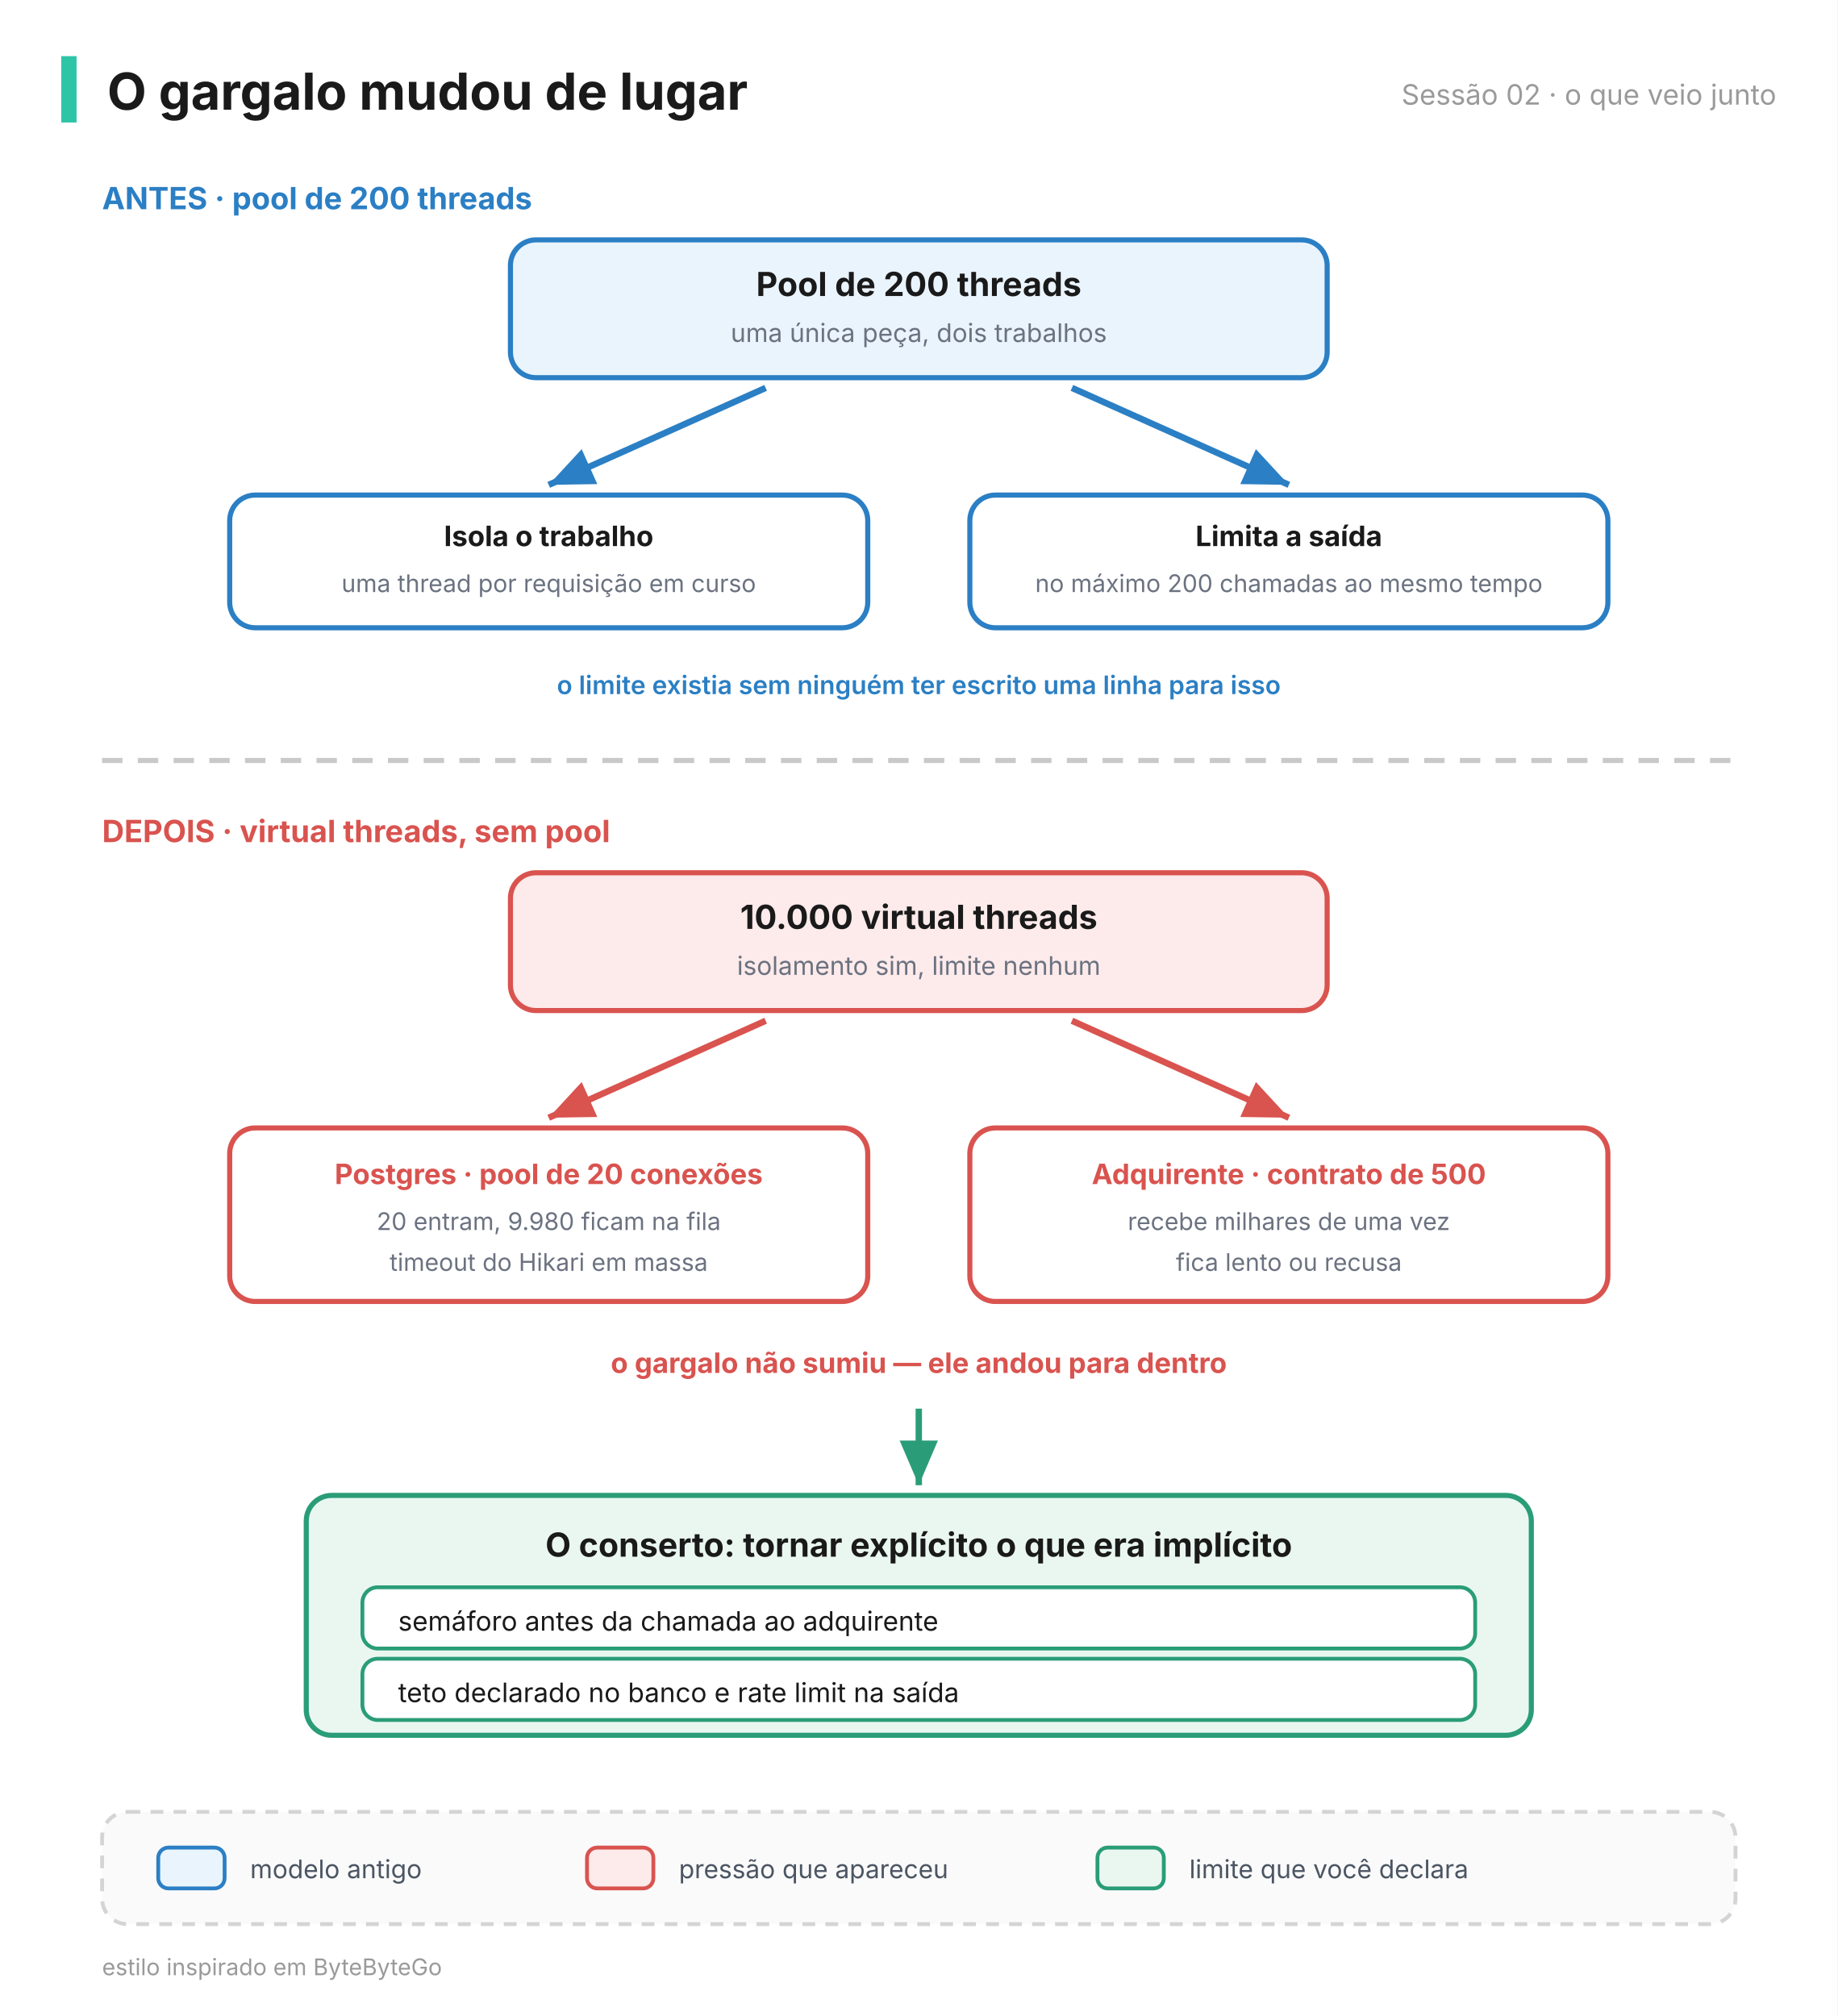
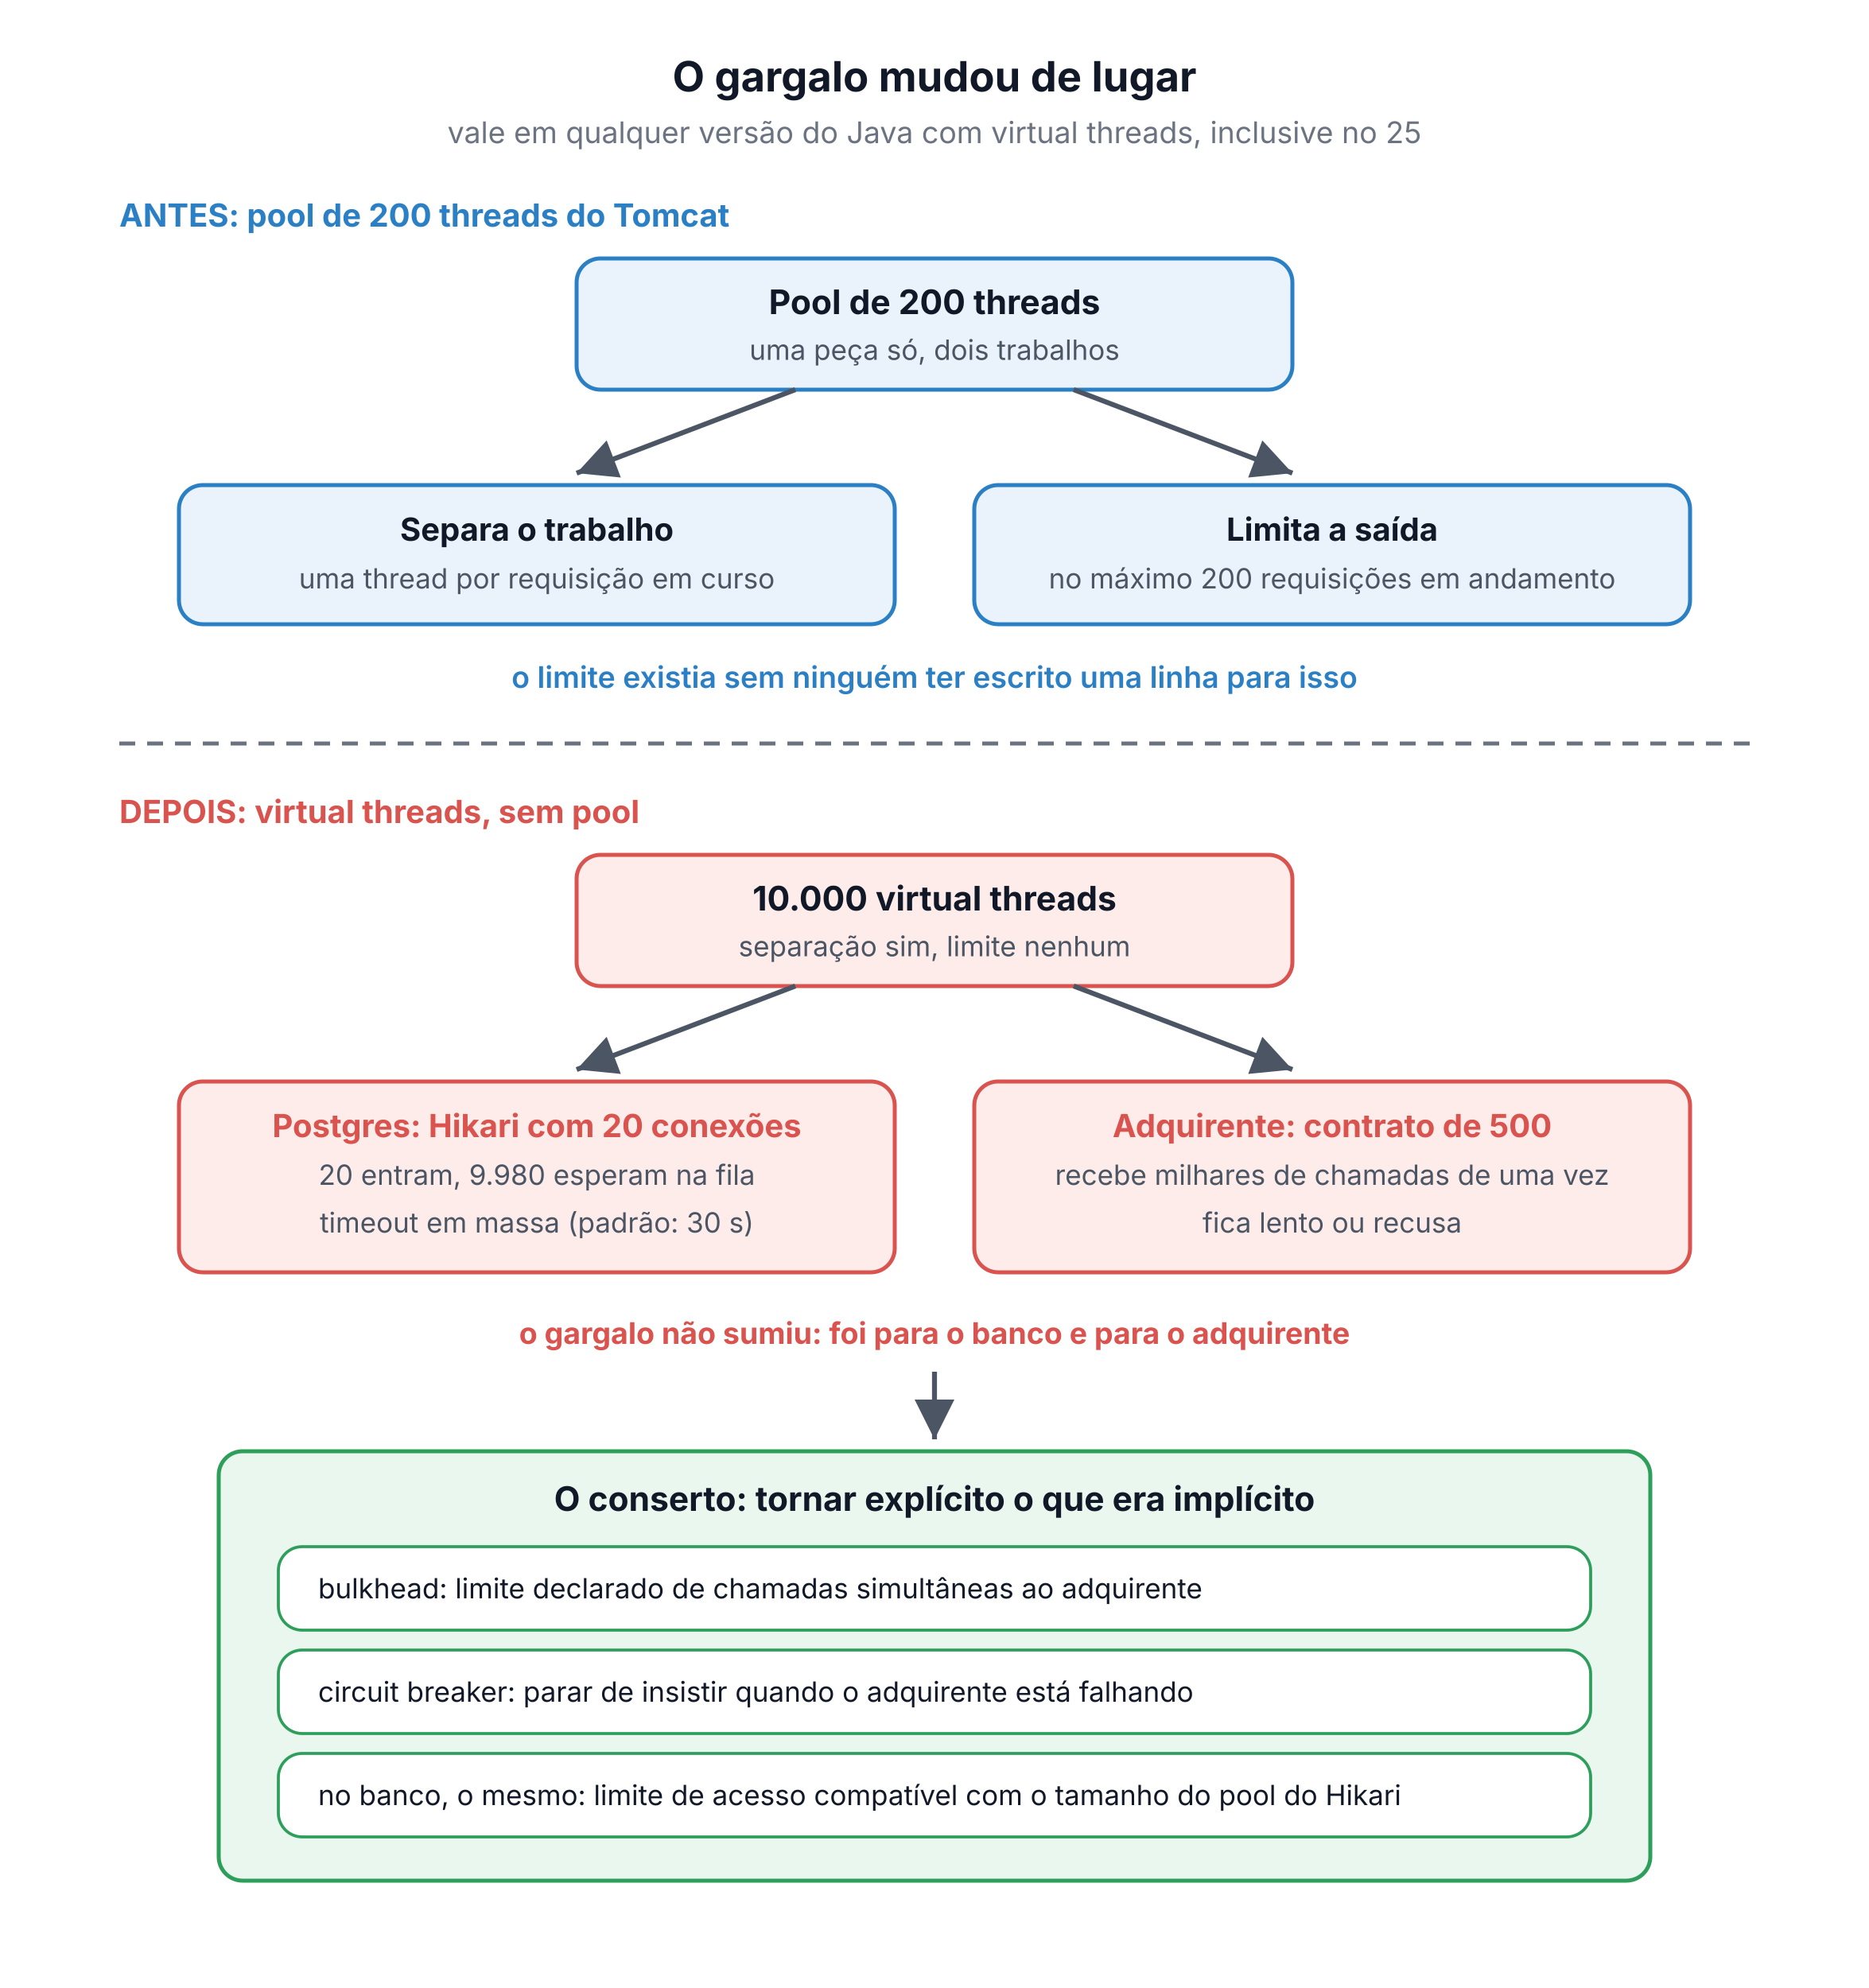
- <svg xmlns="http://www.w3.org/2000/svg" viewBox="0 0 720 790" font-family="Inter, Segoe UI, Helvetica, Arial, sans-serif">
-   <rect width="720" height="790" fill="#ffffff" />
+ <svg xmlns="http://www.w3.org/2000/svg" viewBox="0 0 940 1000" font-family="Inter, system-ui, sans-serif">
+   <rect width="940" height="1000" fill="#ffffff" />
  <defs>
-     <marker id="nb" markerWidth="9" markerHeight="9" refX="7" refY="3" orient="auto">
-       <path d="M0,0 L7,3 L0,6 Z" fill="#2b7fc4" />
-     </marker>
-     <marker id="nr" markerWidth="9" markerHeight="9" refX="7" refY="3" orient="auto">
-       <path d="M0,0 L7,3 L0,6 Z" fill="#d9534f" />
-     </marker>
-     <marker id="ng" markerWidth="9" markerHeight="9" refX="7" refY="3" orient="auto">
-       <path d="M0,0 L7,3 L0,6 Z" fill="#2a9d78" />
+     <marker id="seta" markerWidth="10" markerHeight="10" refX="8" refY="4" orient="auto">
+       <path d="M0,0 L8,4 L0,8 Z" fill="#4b5563" />
    </marker>
  </defs>
-   <rect x="24" y="22" width="6" height="26" fill="#2ec4a6" />
-   <text x="42" y="43" font-size="20" font-weight="700" fill="#1a1a1a">O gargalo mudou de lugar</text>
-   <text x="696" y="41" font-size="11" fill="#9a9a9a" text-anchor="end">Sessão 02 · o que veio junto</text>
-   <text x="40" y="82" font-size="12" font-weight="700" fill="#2b7fc4">ANTES · pool de 200 threads</text>
-   <rect x="200" y="94" width="320" height="54" rx="10" fill="#eaf4fd" stroke="#2b7fc4" stroke-width="2" />
-   <text x="360" y="116" font-size="13" font-weight="700" fill="#1a1a1a" text-anchor="middle">Pool de 200 threads</text>
-   <text x="360" y="134" font-size="10" fill="#6b7280" text-anchor="middle">uma única peça, dois trabalhos</text>
-   <path d="M 300 152 L 215 190" fill="none" stroke="#2b7fc4" stroke-width="2.5" marker-end="url(#nb)" />
-   <path d="M 420 152 L 505 190" fill="none" stroke="#2b7fc4" stroke-width="2.5" marker-end="url(#nb)" />
-   <rect x="90" y="194" width="250" height="52" rx="10" fill="#ffffff" stroke="#2b7fc4" stroke-width="2" />
-   <text x="215" y="214" font-size="11" font-weight="700" fill="#1a1a1a" text-anchor="middle">Isola o trabalho</text>
-   <text x="215" y="232" font-size="9.5" fill="#6b7280" text-anchor="middle">uma thread por requisição em curso</text>
-   <rect x="380" y="194" width="250" height="52" rx="10" fill="#ffffff" stroke="#2b7fc4" stroke-width="2" />
-   <text x="505" y="214" font-size="11" font-weight="700" fill="#1a1a1a" text-anchor="middle">Limita a saída</text>
-   <text x="505" y="232" font-size="9.5" fill="#6b7280" text-anchor="middle">no máximo 200 chamadas ao mesmo tempo</text>
-   <text x="360" y="272" font-size="10" font-weight="600" fill="#2b7fc4" text-anchor="middle">o limite existia sem ninguém ter escrito uma linha para isso</text>
-   <line x1="40" y1="298" x2="680" y2="298" stroke="#c9c9c9" stroke-width="2" stroke-dasharray="8 6" />
-   <text x="40" y="330" font-size="12" font-weight="700" fill="#d9534f">DEPOIS · virtual threads, sem pool</text>
-   <rect x="200" y="342" width="320" height="54" rx="10" fill="#fdeaea" stroke="#d9534f" stroke-width="2" />
-   <text x="360" y="364" font-size="13" font-weight="700" fill="#1a1a1a" text-anchor="middle">10.000 virtual threads</text>
-   <text x="360" y="382" font-size="10" fill="#6b7280" text-anchor="middle">isolamento sim, limite nenhum</text>
-   <path d="M 300 400 L 215 438" fill="none" stroke="#d9534f" stroke-width="2.5" marker-end="url(#nr)" />
-   <path d="M 420 400 L 505 438" fill="none" stroke="#d9534f" stroke-width="2.5" marker-end="url(#nr)" />
-   <rect x="90" y="442" width="250" height="68" rx="10" fill="#ffffff" stroke="#d9534f" stroke-width="2" />
-   <text x="215" y="464" font-size="11" font-weight="700" fill="#d9534f" text-anchor="middle">Postgres · pool de 20 conexões</text>
-   <text x="215" y="482" font-size="9.5" fill="#6b7280" text-anchor="middle">20 entram, 9.980 ficam na fila</text>
-   <text x="215" y="498" font-size="9.5" fill="#6b7280" text-anchor="middle">timeout do Hikari em massa</text>
-   <rect x="380" y="442" width="250" height="68" rx="10" fill="#ffffff" stroke="#d9534f" stroke-width="2" />
-   <text x="505" y="464" font-size="11" font-weight="700" fill="#d9534f" text-anchor="middle">Adquirente · contrato de 500</text>
-   <text x="505" y="482" font-size="9.5" fill="#6b7280" text-anchor="middle">recebe milhares de uma vez</text>
-   <text x="505" y="498" font-size="9.5" fill="#6b7280" text-anchor="middle">fica lento ou recusa</text>
-   <text x="360" y="538" font-size="11" font-weight="700" fill="#d9534f" text-anchor="middle">o gargalo não sumiu — ele andou para dentro</text>
-   <path d="M 360 552 L 360 582" fill="none" stroke="#2a9d78" stroke-width="2.5" marker-end="url(#ng)" />
-   <rect x="120" y="586" width="480" height="94" rx="10" fill="#eaf7f1" stroke="#2a9d78" stroke-width="2" />
-   <text x="360" y="610" font-size="13" font-weight="700" fill="#1a1a1a" text-anchor="middle">O conserto: tornar explícito o que era implícito</text>
-   <rect x="142" y="622" width="436" height="24" rx="6" fill="#ffffff" stroke="#2a9d78" stroke-width="1.5" />
-   <text x="156" y="639" font-size="10.5" fill="#1a1a1a">semáforo antes da chamada ao adquirente</text>
-   <rect x="142" y="650" width="436" height="24" rx="6" fill="#ffffff" stroke="#2a9d78" stroke-width="1.5" />
-   <text x="156" y="667" font-size="10.5" fill="#1a1a1a">teto declarado no banco e rate limit na saída</text>
-   <rect x="40" y="710" width="640" height="44" rx="10" fill="#fafafa" stroke="#d4d4d4" stroke-width="1.5" stroke-dasharray="5 4" />
-   <rect x="62" y="724" width="26" height="16" rx="4" fill="#eaf4fd" stroke="#2b7fc4" stroke-width="1.5" />
-   <text x="98" y="736" font-size="10" fill="#4b5563">modelo antigo</text>
-   <rect x="230" y="724" width="26" height="16" rx="4" fill="#fdeaea" stroke="#d9534f" stroke-width="1.5" />
-   <text x="266" y="736" font-size="10" fill="#4b5563">pressão que apareceu</text>
-   <rect x="430" y="724" width="26" height="16" rx="4" fill="#eaf7f1" stroke="#2a9d78" stroke-width="1.5" />
-   <text x="466" y="736" font-size="10" fill="#4b5563">limite que você declara</text>
-   <text x="40" y="774" font-size="9" fill="#9a9a9a">estilo inspirado em ByteByteGo</text>
+   <text x="470" y="46" font-size="21" font-weight="700" fill="#111827" text-anchor="middle">O gargalo mudou de lugar</text>
+   <text x="470" y="72" font-size="15" fill="#6b7280" text-anchor="middle">vale em qualquer versão do Java com virtual threads, inclusive no 25</text>
+   <text x="60" y="114" font-size="16" font-weight="700" fill="#2b7fc4">ANTES: pool de 200 threads do Tomcat</text>
+   <rect x="290" y="130" width="360" height="66" rx="12" fill="#eaf3fb" stroke="#2b7fc4" stroke-width="2" />
+   <text x="470" y="158" font-size="17" font-weight="700" fill="#111827" text-anchor="middle">Pool de 200 threads</text>
+   <text x="470" y="181" font-size="14" fill="#4b5563" text-anchor="middle">uma peça só, dois trabalhos</text>
+   <line x1="400" y1="196" x2="290" y2="238" stroke="#4b5563" stroke-width="2.5" marker-end="url(#seta)" />
+   <line x1="540" y1="196" x2="650" y2="238" stroke="#4b5563" stroke-width="2.5" marker-end="url(#seta)" />
+   <rect x="90" y="244" width="360" height="70" rx="12" fill="#eaf3fb" stroke="#2b7fc4" stroke-width="2" />
+   <text x="270" y="272" font-size="16" font-weight="700" fill="#111827" text-anchor="middle">Separa o trabalho</text>
+   <text x="270" y="296" font-size="14" fill="#4b5563" text-anchor="middle">uma thread por requisição em curso</text>
+   <rect x="490" y="244" width="360" height="70" rx="12" fill="#eaf3fb" stroke="#2b7fc4" stroke-width="2" />
+   <text x="670" y="272" font-size="16" font-weight="700" fill="#111827" text-anchor="middle">Limita a saída</text>
+   <text x="670" y="296" font-size="14" fill="#4b5563" text-anchor="middle">no máximo 200 requisições em andamento</text>
+   <text x="470" y="346" font-size="15" font-weight="600" fill="#2b7fc4" text-anchor="middle">o limite existia sem ninguém ter escrito uma linha para isso</text>
+   <line x1="60" y1="374" x2="880" y2="374" stroke="#6b7280" stroke-width="2" stroke-dasharray="8 6" />
+   <text x="60" y="414" font-size="16" font-weight="700" fill="#d9534f">DEPOIS: virtual threads, sem pool</text>
+   <rect x="290" y="430" width="360" height="66" rx="12" fill="#fdecea" stroke="#d9534f" stroke-width="2" />
+   <text x="470" y="458" font-size="17" font-weight="700" fill="#111827" text-anchor="middle">10.000 virtual threads</text>
+   <text x="470" y="481" font-size="14" fill="#4b5563" text-anchor="middle">separação sim, limite nenhum</text>
+   <line x1="400" y1="496" x2="290" y2="538" stroke="#4b5563" stroke-width="2.5" marker-end="url(#seta)" />
+   <line x1="540" y1="496" x2="650" y2="538" stroke="#4b5563" stroke-width="2.5" marker-end="url(#seta)" />
+   <rect x="90" y="544" width="360" height="96" rx="12" fill="#fdecea" stroke="#d9534f" stroke-width="2" />
+   <text x="270" y="572" font-size="16" font-weight="700" fill="#d9534f" text-anchor="middle">Postgres: Hikari com 20 conexões</text>
+   <text x="270" y="596" font-size="14" fill="#4b5563" text-anchor="middle">20 entram, 9.980 esperam na fila</text>
+   <text x="270" y="620" font-size="14" fill="#4b5563" text-anchor="middle">timeout em massa (padrão: 30 s)</text>
+   <rect x="490" y="544" width="360" height="96" rx="12" fill="#fdecea" stroke="#d9534f" stroke-width="2" />
+   <text x="670" y="572" font-size="16" font-weight="700" fill="#d9534f" text-anchor="middle">Adquirente: contrato de 500</text>
+   <text x="670" y="596" font-size="14" fill="#4b5563" text-anchor="middle">recebe milhares de chamadas de uma vez</text>
+   <text x="670" y="620" font-size="14" fill="#4b5563" text-anchor="middle">fica lento ou recusa</text>
+   <text x="470" y="676" font-size="15" font-weight="700" fill="#d9534f" text-anchor="middle">o gargalo não sumiu: foi para o banco e para o adquirente</text>
+   <line x1="470" y1="690" x2="470" y2="724" stroke="#4b5563" stroke-width="2.5" marker-end="url(#seta)" />
+   <rect x="110" y="730" width="720" height="216" rx="12" fill="#eaf7ef" stroke="#2e9e5b" stroke-width="2" />
+   <text x="470" y="760" font-size="17" font-weight="700" fill="#111827" text-anchor="middle">O conserto: tornar explícito o que era implícito</text>
+   <rect x="140" y="778" width="660" height="42" rx="12" fill="#ffffff" stroke="#2e9e5b" stroke-width="1.5" />
+   <text x="160" y="804" font-size="14" fill="#111827">bulkhead: limite declarado de chamadas simultâneas ao adquirente</text>
+   <rect x="140" y="830" width="660" height="42" rx="12" fill="#ffffff" stroke="#2e9e5b" stroke-width="1.5" />
+   <text x="160" y="856" font-size="14" fill="#111827">circuit breaker: parar de insistir quando o adquirente está falhando</text>
+   <rect x="140" y="882" width="660" height="42" rx="12" fill="#ffffff" stroke="#2e9e5b" stroke-width="1.5" />
+   <text x="160" y="908" font-size="14" fill="#111827">no banco, o mesmo: limite de acesso compatível com o tamanho do pool do Hikari</text>
</svg>
